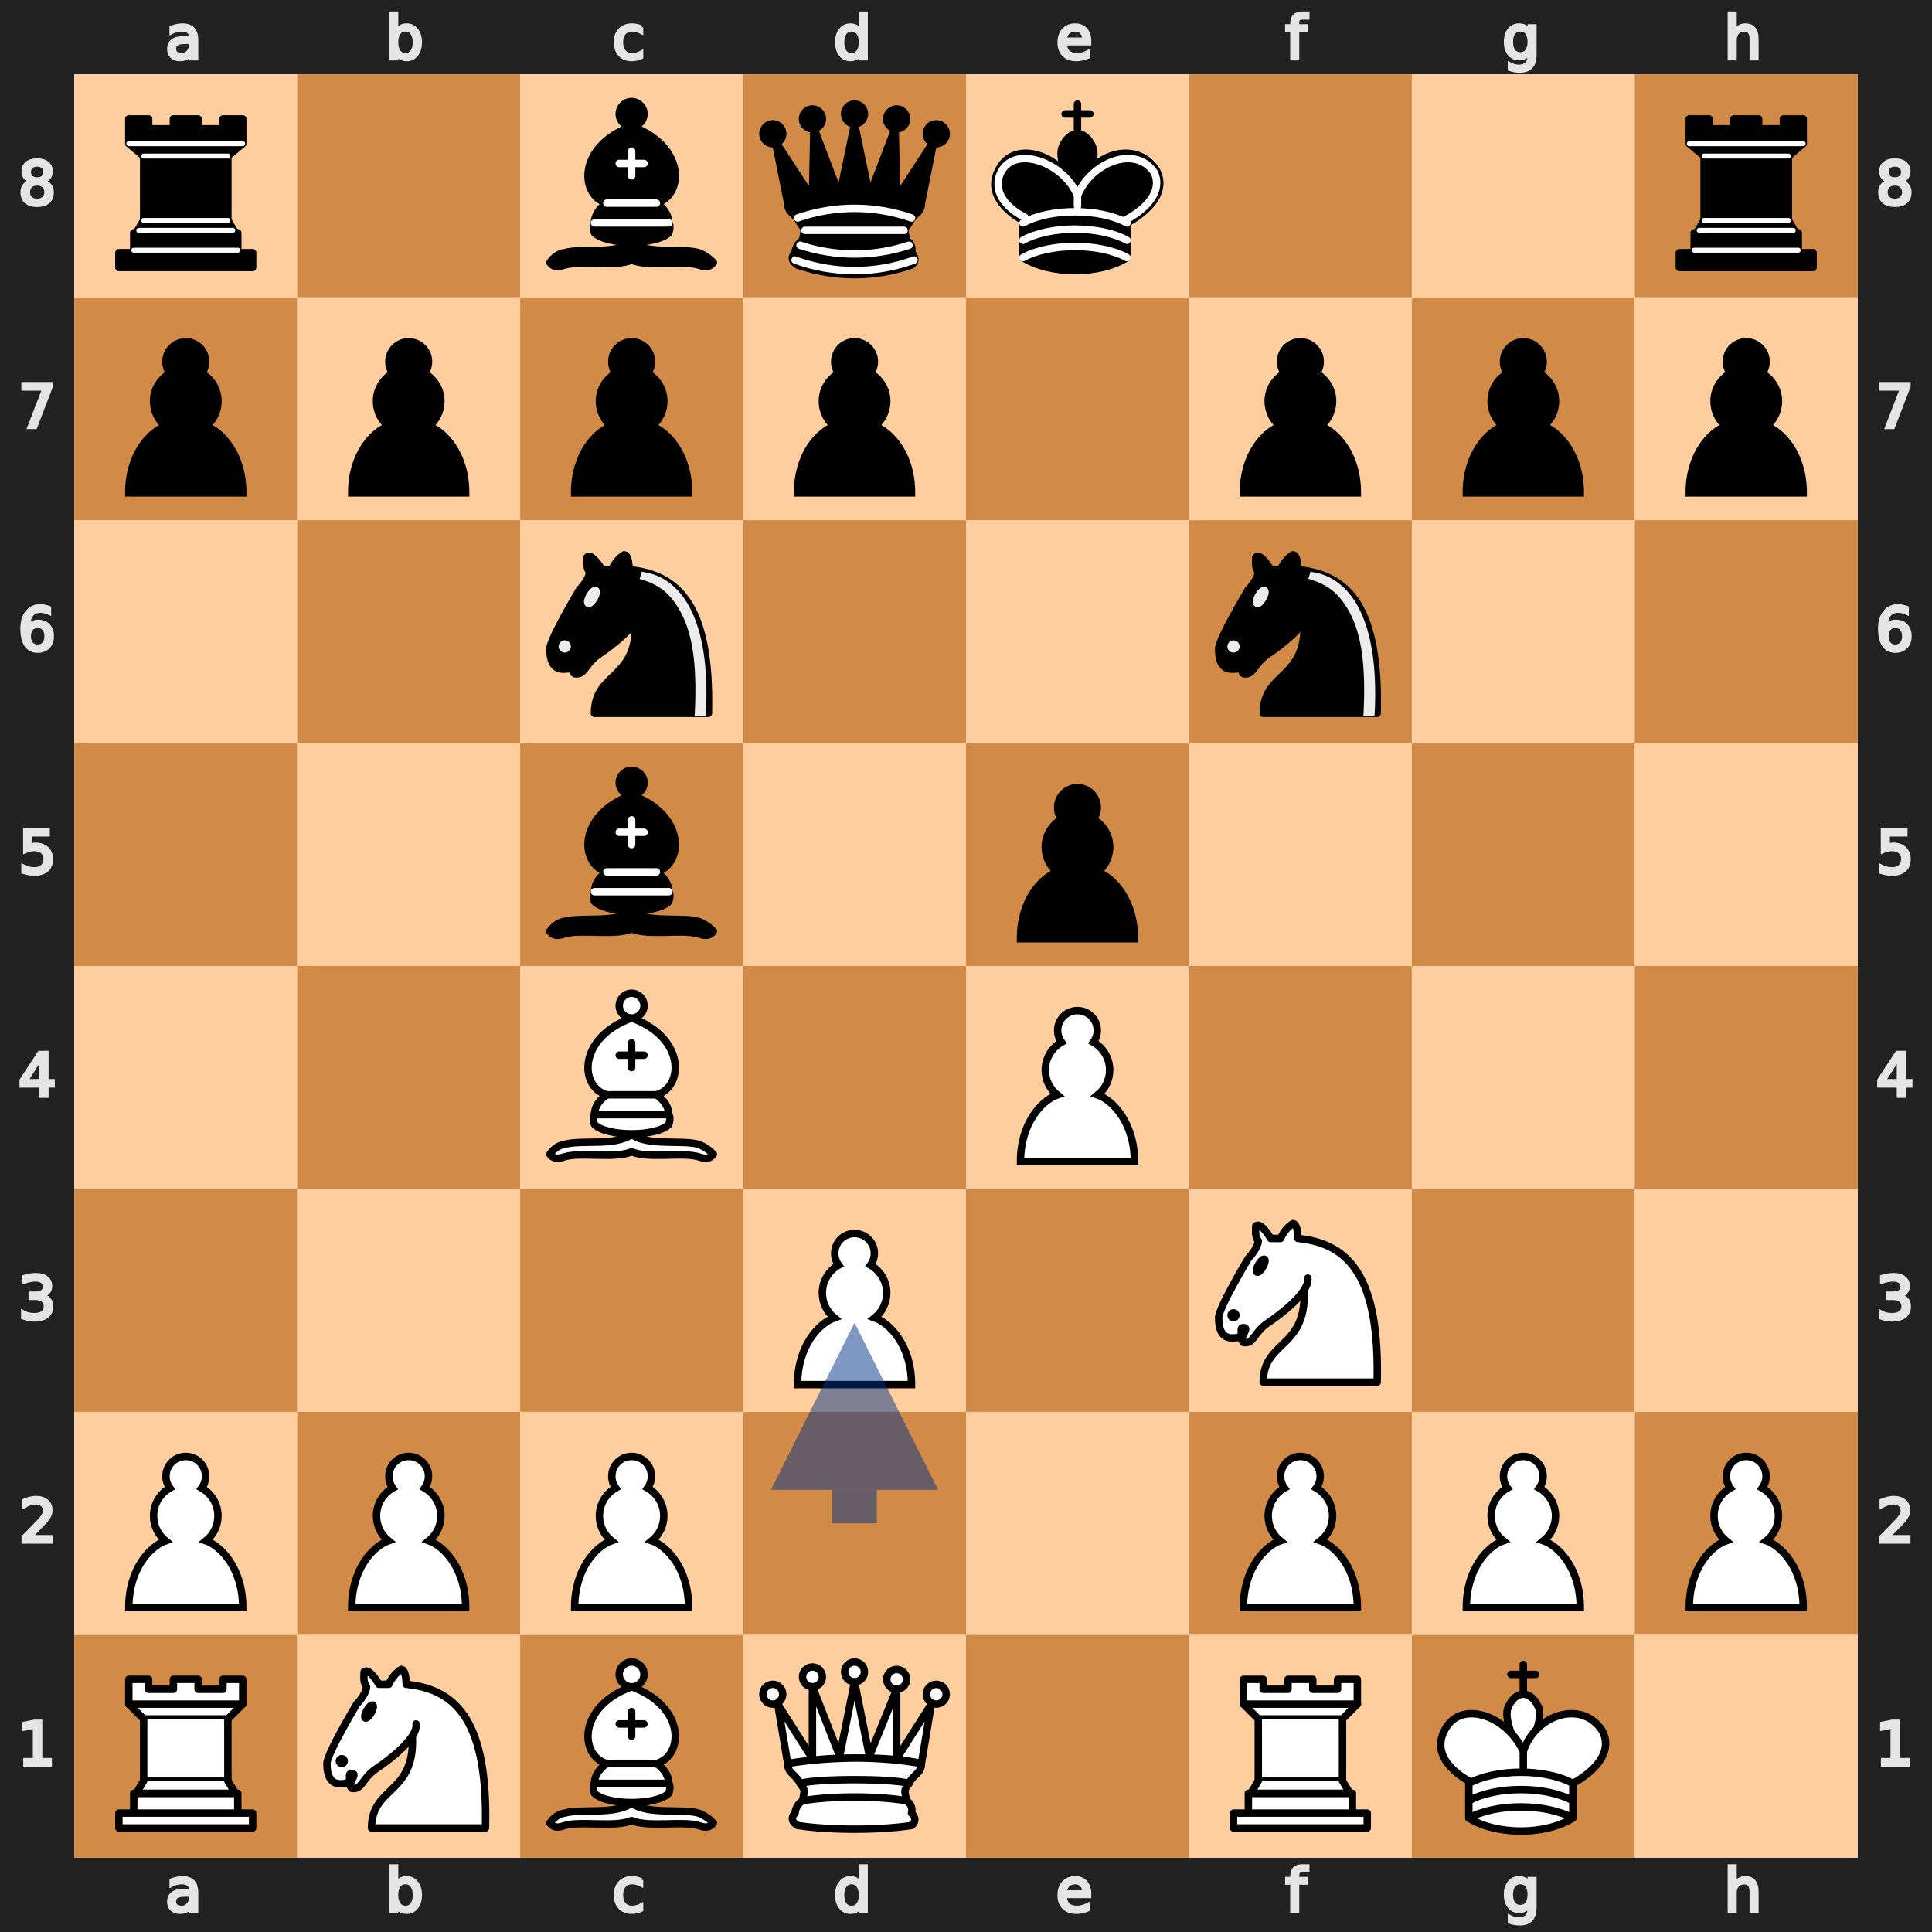
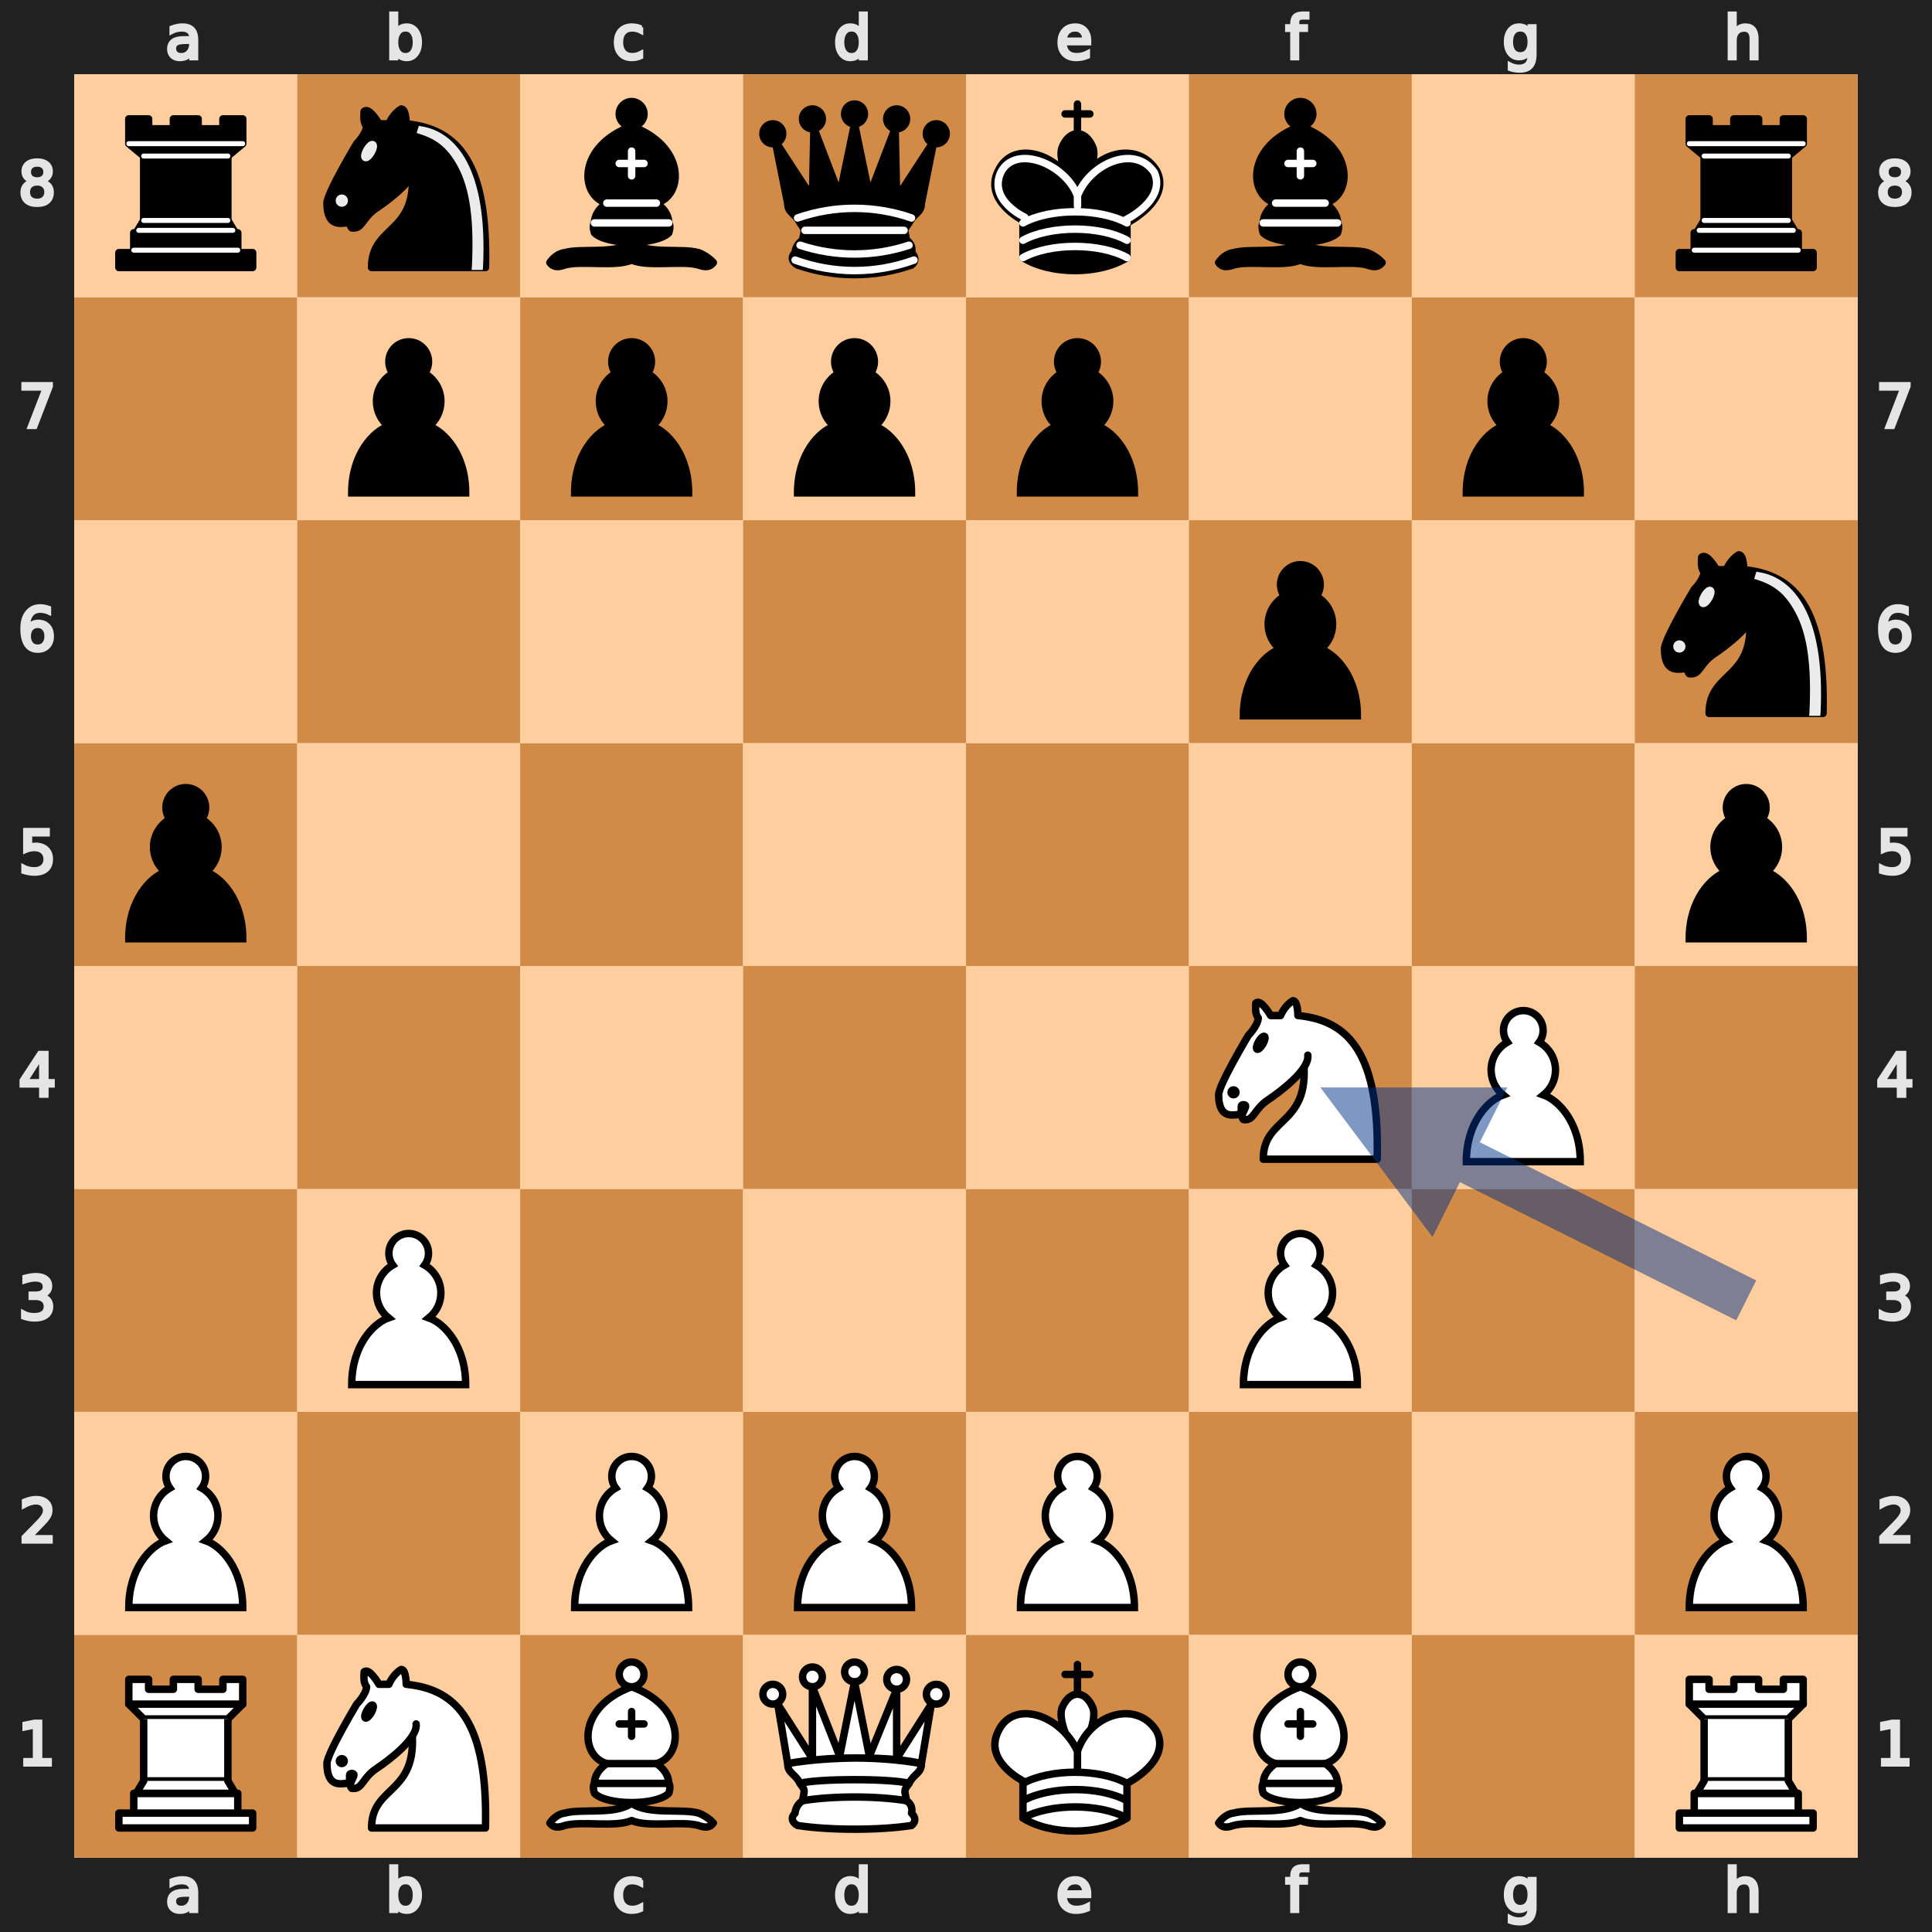
<svg xmlns="http://www.w3.org/2000/svg" xmlns:xlink="http://www.w3.org/1999/xlink" viewBox="0 0 390 390" width="400" height="400">
  <defs>
    <g id="white-pawn" class="white pawn">
      <path d="M22.5 9c-2.21 0-4 1.79-4 4 0 .89.29 1.71.78 2.38C17.33 16.5 16 18.59 16 21c0 2.03.94 3.84 2.41 5.03-3 1.06-7.41 5.55-7.41 13.47h23c0-7.92-4.41-12.41-7.41-13.47 1.47-1.19 2.41-3 2.41-5.03 0-2.41-1.33-4.5-3.28-5.62.49-.67.78-1.49.78-2.38 0-2.21-1.79-4-4-4z" fill="#fff" stroke="#000" stroke-width="1.5" stroke-linecap="round" />
    </g>
    <g id="white-knight" class="white knight" fill="none" fill-rule="evenodd" stroke="#000" stroke-width="1.5" stroke-linecap="round" stroke-linejoin="round">
      <path d="M 22,10 C 32.5,11 38.5,18 38,39 L 15,39 C 15,30 25,32.5 23,18" style="fill:#ffffff; stroke:#000000;" />
      <path d="M 24,18 C 24.38,20.91 18.45,25.37 16,27 C 13,29 13.18,31.34 11,31 C 9.958,30.06 12.41,27.96 11,28 C 10,28 11.19,29.23 10,30 C 9,30 5.997,31 6,26 C 6,24 12,14 12,14 C 12,14 13.89,12.1 14,10.5 C 13.27,9.506 13.5,8.5 13.5,7.5 C 14.5,6.5 16.5,10 16.5,10 L 18.5,10 C 18.5,10 19.28,8.008 21,7 C 22,7 22,10 22,10" style="fill:#ffffff; stroke:#000000;" />
      <path d="M 9.5 25.5 A 0.5 0.5 0 1 1 8.5,25.5 A 0.5 0.5 0 1 1 9.5 25.5 z" style="fill:#000000; stroke:#000000;" />
      <path d="M 15 15.5 A 0.5 1.5 0 1 1 14,15.5 A 0.5 1.5 0 1 1 15 15.5 z" transform="matrix(0.866,0.5,-0.5,0.866,9.693,-5.173)" style="fill:#000000; stroke:#000000;" />
    </g>
    <g id="white-bishop" class="white bishop" fill="none" fill-rule="evenodd" stroke="#000" stroke-width="1.5" stroke-linecap="round" stroke-linejoin="round">
      <g fill="#fff" stroke-linecap="butt">
        <path d="M9 36c3.39-.97 10.11.43 13.5-2 3.39 2.43 10.11 1.03 13.5 2 0 0 1.65.54 3 2-.68.97-1.65.99-3 .5-3.39-.97-10.11.46-13.5-1-3.39 1.46-10.11.03-13.5 1-1.354.49-2.323.47-3-.5 1.354-1.94 3-2 3-2zM15 32c2.5 2.5 12.5 2.5 15 0 .5-1.5 0-2 0-2 0-2.5-2.5-4-2.5-4 5.5-1.5 6-11.5-5-15.5-11 4-10.5 14-5 15.5 0 0-2.5 1.5-2.5 4 0 0-.5.5 0 2zM25 8a2.5 2.5 0 1 1-5 0 2.5 2.5 0 1 1 5 0z" />
      </g>
      <path d="M17.5 26h10M15 30h15m-7.5-14.5v5M20 18h5" stroke-linejoin="miter" />
    </g>
    <g id="white-rook" class="white rook" fill="#fff" fill-rule="evenodd" stroke="#000" stroke-width="1.5" stroke-linecap="round" stroke-linejoin="round">
      <path d="M9 39h27v-3H9v3zM12 36v-4h21v4H12zM11 14V9h4v2h5V9h5v2h5V9h4v5" stroke-linecap="butt" />
      <path d="M34 14l-3 3H14l-3-3" />
      <path d="M31 17v12.5H14V17" stroke-linecap="butt" stroke-linejoin="miter" />
      <path d="M31 29.5l1.5 2.5h-20l1.5-2.5" />
      <path d="M11 14h23" fill="none" stroke-linejoin="miter" />
    </g>
    <g id="white-queen" class="white queen" fill="#fff" fill-rule="evenodd" stroke="#000" stroke-width="1.5" stroke-linecap="round" stroke-linejoin="round">
      <path d="M8 12a2 2 0 1 1-4 0 2 2 0 1 1 4 0zM24.5 7.5a2 2 0 1 1-4 0 2 2 0 1 1 4 0zM41 12a2 2 0 1 1-4 0 2 2 0 1 1 4 0zM16 8.5a2 2 0 1 1-4 0 2 2 0 1 1 4 0zM33 9a2 2 0 1 1-4 0 2 2 0 1 1 4 0z" />
      <path d="M9 26c8.5-1.5 21-1.5 27 0l2-12-7 11V11l-5.5 13.5-3-15-3 15-5.5-14V25L7 14l2 12zM9 26c0 2 1.5 2 2.5 4 1 1.5 1 1 .5 3.5-1.5 1-1.5 2.5-1.5 2.5-1.5 1.5.5 2.5.5 2.5 6.5 1 16.5 1 23 0 0 0 1.5-1 0-2.5 0 0 .5-1.5-1-2.5-.5-2.5-.5-2 .5-3.5 1-2 2.5-2 2.5-4-8.5-1.5-18.5-1.5-27 0z" stroke-linecap="butt" />
      <path d="M11.5 30c3.5-1 18.5-1 22 0M12 33.5c6-1 15-1 21 0" fill="none" />
    </g>
    <g id="white-king" class="white king" fill="none" fill-rule="evenodd" stroke="#000" stroke-width="1.5" stroke-linecap="round" stroke-linejoin="round">
      <path d="M22.5 11.63V6M20 8h5" stroke-linejoin="miter" />
      <path d="M22.5 25s4.5-7.5 3-10.5c0 0-1-2.5-3-2.5s-3 2.5-3 2.5c-1.5 3 3 10.5 3 10.5" fill="#fff" stroke-linecap="butt" stroke-linejoin="miter" />
      <path d="M11.5 37c5.5 3.5 15.5 3.5 21 0v-7s9-4.5 6-10.5c-4-6.5-13.5-3.5-16 4V27v-3.5c-3.5-7.5-13-10.5-16-4-3 6 5 10 5 10V37z" fill="#fff" />
      <path d="M11.5 30c5.5-3 15.5-3 21 0m-21 3.5c5.5-3 15.5-3 21 0m-21 3.5c5.5-3 15.5-3 21 0" />
    </g>
    <g id="black-pawn" class="black pawn">
      <path d="M22.5 9c-2.21 0-4 1.79-4 4 0 .89.29 1.71.78 2.38C17.33 16.5 16 18.59 16 21c0 2.03.94 3.84 2.41 5.03-3 1.06-7.41 5.55-7.41 13.47h23c0-7.92-4.41-12.41-7.41-13.47 1.47-1.19 2.41-3 2.41-5.03 0-2.41-1.33-4.5-3.28-5.62.49-.67.78-1.49.78-2.38 0-2.21-1.79-4-4-4z" fill="#000" stroke="#000" stroke-width="1.5" stroke-linecap="round" />
    </g>
    <g id="black-knight" class="black knight" fill="none" fill-rule="evenodd" stroke="#000" stroke-width="1.5" stroke-linecap="round" stroke-linejoin="round">
      <path d="M 22,10 C 32.5,11 38.5,18 38,39 L 15,39 C 15,30 25,32.5 23,18" style="fill:#000000; stroke:#000000;" />
      <path d="M 24,18 C 24.38,20.91 18.45,25.37 16,27 C 13,29 13.18,31.34 11,31 C 9.958,30.06 12.41,27.96 11,28 C 10,28 11.19,29.23 10,30 C 9,30 5.997,31 6,26 C 6,24 12,14 12,14 C 12,14 13.89,12.1 14,10.5 C 13.27,9.506 13.5,8.5 13.5,7.5 C 14.5,6.5 16.5,10 16.5,10 L 18.5,10 C 18.5,10 19.28,8.008 21,7 C 22,7 22,10 22,10" style="fill:#000000; stroke:#000000;" />
      <path d="M 9.5 25.5 A 0.5 0.5 0 1 1 8.5,25.5 A 0.5 0.5 0 1 1 9.5 25.5 z" style="fill:#ececec; stroke:#ececec;" />
      <path d="M 15 15.5 A 0.5 1.5 0 1 1 14,15.5 A 0.5 1.5 0 1 1 15 15.5 z" transform="matrix(0.866,0.5,-0.5,0.866,9.693,-5.173)" style="fill:#ececec; stroke:#ececec;" />
      <path d="M 24.55,10.4 L 24.1,11.85 L 24.6,12 C 27.75,13 30.25,14.49 32.5,18.75 C 34.75,23.01 35.75,29.06 35.25,39 L 35.2,39.5 L 37.45,39.5 L 37.5,39 C 38,28.94 36.62,22.15 34.25,17.66 C 31.88,13.17 28.46,11.02 25.06,10.5 L 24.55,10.4 z " style="fill:#ececec; stroke:none;" />
    </g>
    <g id="black-bishop" class="black bishop" fill="none" fill-rule="evenodd" stroke="#000" stroke-width="1.5" stroke-linecap="round" stroke-linejoin="round">
      <path d="M9 36c3.39-.97 10.11.43 13.5-2 3.39 2.43 10.11 1.03 13.5 2 0 0 1.65.54 3 2-.68.97-1.65.99-3 .5-3.39-.97-10.11.46-13.5-1-3.39 1.46-10.11.03-13.5 1-1.354.49-2.323.47-3-.5 1.354-1.94 3-2 3-2zm6-4c2.5 2.5 12.5 2.5 15 0 .5-1.5 0-2 0-2 0-2.5-2.5-4-2.5-4 5.5-1.5 6-11.5-5-15.5-11 4-10.5 14-5 15.5 0 0-2.5 1.5-2.5 4 0 0-.5.5 0 2zM25 8a2.5 2.5 0 1 1-5 0 2.5 2.5 0 1 1 5 0z" fill="#000" stroke-linecap="butt" />
      <path d="M17.5 26h10M15 30h15m-7.5-14.5v5M20 18h5" stroke="#fff" stroke-linejoin="miter" />
    </g>
    <g id="black-rook" class="black rook" fill="#000" fill-rule="evenodd" stroke="#000" stroke-width="1.5" stroke-linecap="round" stroke-linejoin="round">
      <path d="M9 39h27v-3H9v3zM12.5 32l1.5-2.5h17l1.5 2.5h-20zM12 36v-4h21v4H12z" stroke-linecap="butt" />
      <path d="M14 29.5v-13h17v13H14z" stroke-linecap="butt" stroke-linejoin="miter" />
      <path d="M14 16.5L11 14h23l-3 2.5H14zM11 14V9h4v2h5V9h5v2h5V9h4v5H11z" stroke-linecap="butt" />
      <path d="M12 35.5h21M13 31.5h19M14 29.5h17M14 16.5h17M11 14h23" fill="none" stroke="#fff" stroke-width="1" stroke-linejoin="miter" />
    </g>
    <g id="black-queen" class="black queen" fill="#000" fill-rule="evenodd" stroke="#000" stroke-width="1.5" stroke-linecap="round" stroke-linejoin="round">
      <g fill="#000" stroke="none">
        <circle cx="6" cy="12" r="2.75" />
        <circle cx="14" cy="9" r="2.75" />
        <circle cx="22.5" cy="8" r="2.75" />
        <circle cx="31" cy="9" r="2.75" />
        <circle cx="39" cy="12" r="2.75" />
      </g>
      <path d="M9 26c8.5-1.5 21-1.5 27 0l2.5-12.5L31 25l-.3-14.1-5.2 13.6-3-14.5-3 14.5-5.2-13.6L14 25 6.5 13.5 9 26zM9 26c0 2 1.5 2 2.5 4 1 1.5 1 1 .5 3.5-1.5 1-1.5 2.5-1.5 2.5-1.5 1.5.5 2.5.5 2.5 6.5 1 16.5 1 23 0 0 0 1.5-1 0-2.5 0 0 .5-1.5-1-2.5-.5-2.5-.5-2 .5-3.5 1-2 2.5-2 2.5-4-8.5-1.5-18.5-1.5-27 0z" stroke-linecap="butt" />
      <path d="M11 38.5a35 35 1 0 0 23 0" fill="none" stroke-linecap="butt" />
      <path d="M11 29a35 35 1 0 1 23 0M12.5 31.5h20M11.5 34.5a35 35 1 0 0 22 0M10.5 37.5a35 35 1 0 0 24 0" fill="none" stroke="#fff" />
    </g>
    <g id="black-king" class="black king" fill="none" fill-rule="evenodd" stroke="#000" stroke-width="1.5" stroke-linecap="round" stroke-linejoin="round">
      <path d="M22.5 11.63V6" stroke-linejoin="miter" />
      <path d="M22.5 25s4.5-7.5 3-10.5c0 0-1-2.5-3-2.5s-3 2.5-3 2.5c-1.5 3 3 10.5 3 10.5" fill="#000" stroke-linecap="butt" stroke-linejoin="miter" />
      <path d="M11.5 37c5.5 3.5 15.5 3.5 21 0v-7s9-4.5 6-10.5c-4-6.5-13.5-3.5-16 4V27v-3.5c-3.5-7.5-13-10.5-16-4-3 6 5 10 5 10V37z" fill="#000" />
      <path d="M20 8h5" stroke-linejoin="miter" />
      <path d="M32 29.5s8.5-4 6.03-9.65C34.15 14 25 18 22.5 24.5l.01 2.1-.01-2.1C20 18 9.906 14 6.997 19.85c-2.497 5.65 4.853 9 4.853 9M11.5 30c5.5-3 15.5-3 21 0m-21 3.5c5.5-3 15.5-3 21 0m-21 3.5c5.5-3 15.5-3 21 0" stroke="#fff" />
    </g>
  </defs>
  <rect x="7.5" y="7.5" width="375" height="375" fill="none" stroke="#212121" stroke-width="15" />
  <g transform="translate(20, 1) scale(0.75, 0.75)" fill="#e5e5e5" stroke="#e5e5e5">
    <path d="M23.328 10.016q-1.742 0-2.414.398-.672.398-.672 1.36 0 .765.5 1.218.508.445 1.375.445 1.196 0 1.914-.843.727-.852.727-2.258v-.32zm2.867-.594v4.992h-1.437v-1.328q-.492.797-1.227 1.18-.734.375-1.797.375-1.343 0-2.14-.75-.79-.758-.79-2.024 0-1.476.985-2.226.992-.75 2.953-.75h2.016V8.75q0-.992-.656-1.531-.649-.547-1.829-.547-.75 0-1.46.18-.711.18-1.368.539V6.062q.79-.304 1.532-.453.742-.156 1.445-.156 1.898 0 2.836.984.937.985.937 2.985z" />
  </g>
  <g transform="translate(20, 375) scale(0.75, 0.75)" fill="#e5e5e5" stroke="#e5e5e5">
    <path d="M23.328 10.016q-1.742 0-2.414.398-.672.398-.672 1.36 0 .765.5 1.218.508.445 1.375.445 1.196 0 1.914-.843.727-.852.727-2.258v-.32zm2.867-.594v4.992h-1.437v-1.328q-.492.797-1.227 1.18-.734.375-1.797.375-1.343 0-2.14-.75-.79-.758-.79-2.024 0-1.476.985-2.226.992-.75 2.953-.75h2.016V8.75q0-.992-.656-1.531-.649-.547-1.829-.547-.75 0-1.46.18-.711.18-1.368.539V6.062q.79-.304 1.532-.453.742-.156 1.445-.156 1.898 0 2.836.984.937.985.937 2.985z" />
  </g>
  <g transform="translate(65, 1) scale(0.75, 0.75)" fill="#e5e5e5" stroke="#e5e5e5">
    <path d="M24.922 10.047q0-1.586-.656-2.485-.649-.906-1.79-.906-1.14 0-1.796.906-.649.899-.649 2.485 0 1.586.649 2.492.656.898 1.797.898 1.14 0 1.789-.898.656-.906.656-2.492zm-4.89-3.055q.452-.781 1.14-1.156.695-.383 1.656-.383 1.594 0 2.586 1.266 1 1.265 1 3.328 0 2.062-1 3.328-.992 1.266-2.586 1.266-.96 0-1.656-.375-.688-.383-1.14-1.164v1.312h-1.446V2.258h1.445z" />
  </g>
  <g transform="translate(65, 375) scale(0.75, 0.75)" fill="#e5e5e5" stroke="#e5e5e5">
    <path d="M24.922 10.047q0-1.586-.656-2.485-.649-.906-1.79-.906-1.14 0-1.796.906-.649.899-.649 2.485 0 1.586.649 2.492.656.898 1.797.898 1.14 0 1.789-.898.656-.906.656-2.492zm-4.89-3.055q.452-.781 1.14-1.156.695-.383 1.656-.383 1.594 0 2.586 1.266 1 1.265 1 3.328 0 2.062-1 3.328-.992 1.266-2.586 1.266-.96 0-1.656-.375-.688-.383-1.14-1.164v1.312h-1.446V2.258h1.445z" />
  </g>
  <g transform="translate(110, 1) scale(0.75, 0.75)" fill="#e5e5e5" stroke="#e5e5e5">
    <path d="M25.96 6v1.344q-.608-.336-1.226-.5-.609-.172-1.234-.172-1.398 0-2.172.89-.773.883-.773 2.485 0 1.601.773 2.492.774.883 2.172.883.625 0 1.234-.164.618-.172 1.227-.508v1.328q-.602.281-1.25.422-.64.14-1.367.14-1.977 0-3.14-1.242-1.165-1.242-1.165-3.351 0-2.14 1.172-3.367 1.18-1.227 3.227-1.227.664 0 1.296.14.633.134 1.227.407z" />
  </g>
  <g transform="translate(110, 375) scale(0.75, 0.75)" fill="#e5e5e5" stroke="#e5e5e5">
    <path d="M25.96 6v1.344q-.608-.336-1.226-.5-.609-.172-1.234-.172-1.398 0-2.172.89-.773.883-.773 2.485 0 1.601.773 2.492.774.883 2.172.883.625 0 1.234-.164.618-.172 1.227-.508v1.328q-.602.281-1.25.422-.64.14-1.367.14-1.977 0-3.14-1.242-1.165-1.242-1.165-3.351 0-2.14 1.172-3.367 1.18-1.227 3.227-1.227.664 0 1.296.14.633.134 1.227.407z" />
  </g>
  <g transform="translate(155, 1) scale(0.75, 0.75)" fill="#e5e5e5" stroke="#e5e5e5">
    <path d="M24.973 6.992V2.258h1.437v12.156h-1.437v-1.312q-.453.78-1.149 1.164-.687.375-1.656.375-1.586 0-2.586-1.266-.992-1.266-.992-3.328 0-2.063.992-3.328 1-1.266 2.586-1.266.969 0 1.656.383.696.375 1.149 1.156zm-4.899 3.055q0 1.586.649 2.492.656.898 1.797.898 1.14 0 1.796-.898.657-.906.657-2.492 0-1.586-.657-2.485-.656-.906-1.796-.906-1.141 0-1.797.906-.649.899-.649 2.485z" />
  </g>
  <g transform="translate(155, 375) scale(0.75, 0.75)" fill="#e5e5e5" stroke="#e5e5e5">
    <path d="M24.973 6.992V2.258h1.437v12.156h-1.437v-1.312q-.453.78-1.149 1.164-.687.375-1.656.375-1.586 0-2.586-1.266-.992-1.266-.992-3.328 0-2.063.992-3.328 1-1.266 2.586-1.266.969 0 1.656.383.696.375 1.149 1.156zm-4.899 3.055q0 1.586.649 2.492.656.898 1.797.898 1.14 0 1.796-.898.657-.906.657-2.492 0-1.586-.657-2.485-.656-.906-1.796-.906-1.141 0-1.797.906-.649.899-.649 2.485z" />
  </g>
  <g transform="translate(200, 1) scale(0.75, 0.75)" fill="#e5e5e5" stroke="#e5e5e5">
    <path d="M26.555 9.68v.703h-6.61q.094 1.484.89 2.265.806.774 2.235.774.828 0 1.602-.203.781-.203 1.547-.61v1.36q-.774.328-1.586.5-.813.172-1.649.172-2.093 0-3.32-1.22-1.219-1.218-1.219-3.296 0-2.148 1.157-3.406 1.164-1.266 3.132-1.266 1.766 0 2.79 1.14 1.03 1.134 1.03 3.087zm-1.438-.422q-.015-1.18-.664-1.883-.64-.703-1.703-.703-1.203 0-1.93.68-.718.68-.828 1.914z" />
  </g>
  <g transform="translate(200, 375) scale(0.75, 0.75)" fill="#e5e5e5" stroke="#e5e5e5">
    <path d="M26.555 9.68v.703h-6.61q.094 1.484.89 2.265.806.774 2.235.774.828 0 1.602-.203.781-.203 1.547-.61v1.36q-.774.328-1.586.5-.813.172-1.649.172-2.093 0-3.32-1.22-1.219-1.218-1.219-3.296 0-2.148 1.157-3.406 1.164-1.266 3.132-1.266 1.766 0 2.79 1.14 1.03 1.134 1.03 3.087zm-1.438-.422q-.015-1.18-.664-1.883-.64-.703-1.703-.703-1.203 0-1.93.68-.718.68-.828 1.914z" />
  </g>
  <g transform="translate(245, 1) scale(0.75, 0.75)" fill="#e5e5e5" stroke="#e5e5e5">
    <path d="M25.285 2.258v1.195H23.91q-.773 0-1.078.313-.297.312-.297 1.125v.773h2.367v1.117h-2.367v7.633H21.09V6.781h-1.375V5.664h1.375v-.61q0-1.46.68-2.124.68-.672 2.156-.672z" />
  </g>
  <g transform="translate(245, 375) scale(0.75, 0.75)" fill="#e5e5e5" stroke="#e5e5e5">
    <path d="M25.285 2.258v1.195H23.91q-.773 0-1.078.313-.297.312-.297 1.125v.773h2.367v1.117h-2.367v7.633H21.09V6.781h-1.375V5.664h1.375v-.61q0-1.46.68-2.124.68-.672 2.156-.672z" />
  </g>
  <g transform="translate(290, 1) scale(0.75, 0.75)" fill="#e5e5e5" stroke="#e5e5e5">
    <path d="M24.973 9.937q0-1.562-.649-2.421-.64-.86-1.804-.86-1.157 0-1.805.86-.64.859-.64 2.421 0 1.555.64 2.415.648.859 1.805.859 1.164 0 1.804-.86.649-.859.649-2.414zm1.437 3.391q0 2.234-.992 3.32-.992 1.094-3.04 1.094-.757 0-1.429-.117-.672-.11-1.304-.344v-1.398q.632.344 1.25.508.617.164 1.257.164 1.414 0 2.118-.743.703-.734.703-2.226v-.711q-.446.773-1.141 1.156-.695.383-1.664.383-1.61 0-2.594-1.227-.984-1.226-.984-3.25 0-2.03.984-3.257.985-1.227 2.594-1.227.969 0 1.664.383t1.14 1.156V5.664h1.438z" />
  </g>
  <g transform="translate(290, 375) scale(0.75, 0.75)" fill="#e5e5e5" stroke="#e5e5e5">
    <path d="M24.973 9.937q0-1.562-.649-2.421-.64-.86-1.804-.86-1.157 0-1.805.86-.64.859-.64 2.421 0 1.555.64 2.415.648.859 1.805.859 1.164 0 1.804-.86.649-.859.649-2.414zm1.437 3.391q0 2.234-.992 3.32-.992 1.094-3.04 1.094-.757 0-1.429-.117-.672-.11-1.304-.344v-1.398q.632.344 1.25.508.617.164 1.257.164 1.414 0 2.118-.743.703-.734.703-2.226v-.711q-.446.773-1.141 1.156-.695.383-1.664.383-1.61 0-2.594-1.227-.984-1.226-.984-3.25 0-2.03.984-3.257.985-1.227 2.594-1.227.969 0 1.664.383t1.14 1.156V5.664h1.438z" />
  </g>
  <g transform="translate(335, 1) scale(0.75, 0.75)" fill="#e5e5e5" stroke="#e5e5e5">
    <path d="M26.164 9.133v5.281h-1.437V9.18q0-1.243-.485-1.86-.484-.617-1.453-.617-1.164 0-1.836.742-.672.742-.672 2.024v4.945h-1.445V2.258h1.445v4.765q.516-.789 1.211-1.18.703-.39 1.617-.39 1.508 0 2.282.938.773.93.773 2.742z" />
  </g>
  <g transform="translate(335, 375) scale(0.75, 0.75)" fill="#e5e5e5" stroke="#e5e5e5">
    <path d="M26.164 9.133v5.281h-1.437V9.18q0-1.243-.485-1.86-.484-.617-1.453-.617-1.164 0-1.836.742-.672.742-.672 2.024v4.945h-1.445V2.258h1.445v4.765q.516-.789 1.211-1.18.703-.39 1.617-.39 1.508 0 2.282.938.773.93.773 2.742z" />
  </g>
  <g transform="translate(0, 335) scale(0.75, 0.75)" fill="#e5e5e5" stroke="#e5e5e5">
    <path d="M6.754 26.996h2.578v-8.898l-2.805.562v-1.437l2.79-.563h1.578v10.336h2.578v1.328h-6.72z" />
  </g>
  <g transform="translate(375, 335) scale(0.75, 0.75)" fill="#e5e5e5" stroke="#e5e5e5">
    <path d="M6.754 26.996h2.578v-8.898l-2.805.562v-1.437l2.79-.563h1.578v10.336h2.578v1.328h-6.72z" />
  </g>
  <g transform="translate(0, 290) scale(0.75, 0.75)" fill="#e5e5e5" stroke="#e5e5e5">
    <path d="M8.195 26.996h5.508v1.328H6.297v-1.328q.898-.93 2.445-2.492 1.555-1.57 1.953-2.024.758-.851 1.055-1.437.305-.594.305-1.164 0-.93-.657-1.516-.648-.586-1.695-.586-.742 0-1.57.258-.82.258-1.758.781v-1.593q.953-.383 1.781-.578.828-.196 1.516-.196 1.812 0 2.89.906 1.079.907 1.079 2.422 0 .72-.274 1.368-.265.64-.976 1.515-.196.227-1.243 1.313-1.046 1.078-2.953 3.023z" />
  </g>
  <g transform="translate(375, 290) scale(0.75, 0.75)" fill="#e5e5e5" stroke="#e5e5e5">
    <path d="M8.195 26.996h5.508v1.328H6.297v-1.328q.898-.93 2.445-2.492 1.555-1.57 1.953-2.024.758-.851 1.055-1.437.305-.594.305-1.164 0-.93-.657-1.516-.648-.586-1.695-.586-.742 0-1.57.258-.82.258-1.758.781v-1.593q.953-.383 1.781-.578.828-.196 1.516-.196 1.812 0 2.89.906 1.079.907 1.079 2.422 0 .72-.274 1.368-.265.64-.976 1.515-.196.227-1.243 1.313-1.046 1.078-2.953 3.023z" />
  </g>
  <g transform="translate(0, 245) scale(0.75, 0.75)" fill="#e5e5e5" stroke="#e5e5e5">
    <path d="M11.434 22.035q1.132.242 1.765 1.008.64.766.64 1.89 0 1.727-1.187 2.672-1.187.946-3.375.946-.734 0-1.515-.149-.774-.14-1.602-.43V26.45q.656.383 1.438.578.78.196 1.632.196 1.485 0 2.258-.586.782-.586.782-1.703 0-1.032-.727-1.61-.719-.586-2.008-.586h-1.36v-1.297h1.423q1.164 0 1.78-.46.618-.47.618-1.344 0-.899-.64-1.375-.633-.485-1.82-.485-.65 0-1.391.141-.743.14-1.633.437V16.95q.898-.25 1.68-.375.788-.125 1.484-.125 1.797 0 2.844.82 1.046.813 1.046 2.204 0 .968-.554 1.64-.555.664-1.578.922z" />
  </g>
  <g transform="translate(375, 245) scale(0.75, 0.75)" fill="#e5e5e5" stroke="#e5e5e5">
    <path d="M11.434 22.035q1.132.242 1.765 1.008.64.766.64 1.89 0 1.727-1.187 2.672-1.187.946-3.375.946-.734 0-1.515-.149-.774-.14-1.602-.43V26.45q.656.383 1.438.578.78.196 1.632.196 1.485 0 2.258-.586.782-.586.782-1.703 0-1.032-.727-1.61-.719-.586-2.008-.586h-1.36v-1.297h1.423q1.164 0 1.78-.46.618-.47.618-1.344 0-.899-.64-1.375-.633-.485-1.82-.485-.65 0-1.391.141-.743.14-1.633.437V16.95q.898-.25 1.68-.375.788-.125 1.484-.125 1.797 0 2.844.82 1.046.813 1.046 2.204 0 .968-.554 1.64-.555.664-1.578.922z" />
  </g>
  <g transform="translate(0, 200) scale(0.75, 0.75)" fill="#e5e5e5" stroke="#e5e5e5">
    <path d="M11.016 18.035L7.03 24.262h3.985zm-.414-1.375h1.984v7.602h1.664v1.312h-1.664v2.75h-1.57v-2.75H5.75v-1.523z" />
  </g>
  <g transform="translate(375, 200) scale(0.75, 0.75)" fill="#e5e5e5" stroke="#e5e5e5">
    <path d="M11.016 18.035L7.03 24.262h3.985zm-.414-1.375h1.984v7.602h1.664v1.312h-1.664v2.75h-1.57v-2.75H5.75v-1.523z" />
  </g>
  <g transform="translate(0, 155) scale(0.75, 0.75)" fill="#e5e5e5" stroke="#e5e5e5">
    <path d="M6.719 16.66h6.195v1.328h-4.75v2.86q.344-.118.688-.172.343-.063.687-.063 1.953 0 3.094 1.07 1.14 1.07 1.14 2.899 0 1.883-1.171 2.93-1.172 1.039-3.305 1.039-.735 0-1.5-.125-.758-.125-1.57-.375v-1.586q.703.383 1.453.57.75.188 1.586.188 1.351 0 2.14-.711.79-.711.79-1.93 0-1.219-.79-1.93-.789-.71-2.14-.71-.633 0-1.266.14-.625.14-1.281.438z" />
  </g>
  <g transform="translate(375, 155) scale(0.75, 0.75)" fill="#e5e5e5" stroke="#e5e5e5">
    <path d="M6.719 16.66h6.195v1.328h-4.75v2.86q.344-.118.688-.172.343-.063.687-.063 1.953 0 3.094 1.07 1.14 1.07 1.14 2.899 0 1.883-1.171 2.93-1.172 1.039-3.305 1.039-.735 0-1.5-.125-.758-.125-1.57-.375v-1.586q.703.383 1.453.57.75.188 1.586.188 1.351 0 2.14-.711.79-.711.79-1.93 0-1.219-.79-1.93-.789-.71-2.14-.71-.633 0-1.266.14-.625.14-1.281.438z" />
  </g>
  <g transform="translate(0, 110) scale(0.75, 0.75)" fill="#e5e5e5" stroke="#e5e5e5">
    <path d="M10.137 21.863q-1.063 0-1.688.727-.617.726-.617 1.992 0 1.258.617 1.992.625.727 1.688.727 1.062 0 1.68-.727.624-.734.624-1.992 0-1.266-.625-1.992-.617-.727-1.68-.727zm3.133-4.945v1.437q-.594-.28-1.204-.43-.601-.148-1.195-.148-1.562 0-2.39 1.055-.82 1.055-.938 3.188.46-.68 1.156-1.04.696-.367 1.531-.367 1.758 0 2.774 1.07 1.023 1.063 1.023 2.899 0 1.797-1.062 2.883-1.063 1.086-2.828 1.086-2.024 0-3.094-1.547-1.07-1.555-1.07-4.5 0-2.766 1.312-4.406 1.313-1.649 3.524-1.649.593 0 1.195.117.61.118 1.266.352z" />
  </g>
  <g transform="translate(375, 110) scale(0.75, 0.75)" fill="#e5e5e5" stroke="#e5e5e5">
    <path d="M10.137 21.863q-1.063 0-1.688.727-.617.726-.617 1.992 0 1.258.617 1.992.625.727 1.688.727 1.062 0 1.68-.727.624-.734.624-1.992 0-1.266-.625-1.992-.617-.727-1.68-.727zm3.133-4.945v1.437q-.594-.28-1.204-.43-.601-.148-1.195-.148-1.562 0-2.39 1.055-.82 1.055-.938 3.188.46-.68 1.156-1.04.696-.367 1.531-.367 1.758 0 2.774 1.07 1.023 1.063 1.023 2.899 0 1.797-1.062 2.883-1.063 1.086-2.828 1.086-2.024 0-3.094-1.547-1.07-1.555-1.07-4.5 0-2.766 1.312-4.406 1.313-1.649 3.524-1.649.593 0 1.195.117.61.118 1.266.352z" />
  </g>
  <g transform="translate(0, 65) scale(0.75, 0.75)" fill="#e5e5e5" stroke="#e5e5e5">
    <path d="M6.25 16.66h7.5v.672L9.516 28.324H7.867l3.985-10.336H6.25z" />
  </g>
  <g transform="translate(375, 65) scale(0.75, 0.75)" fill="#e5e5e5" stroke="#e5e5e5">
    <path d="M6.25 16.66h7.5v.672L9.516 28.324H7.867l3.985-10.336H6.25z" />
  </g>
  <g transform="translate(0, 20) scale(0.75, 0.75)" fill="#e5e5e5" stroke="#e5e5e5">
    <path d="M10 22.785q-1.125 0-1.773.602-.641.601-.641 1.656t.64 1.656q.649.602 1.774.602t1.773-.602q.649-.61.649-1.656 0-1.055-.649-1.656-.64-.602-1.773-.602zm-1.578-.672q-1.016-.25-1.586-.945-.563-.695-.563-1.695 0-1.399.993-2.211 1-.813 2.734-.813 1.742 0 2.734.813.993.812.993 2.21 0 1-.57 1.696-.563.695-1.571.945 1.14.266 1.773 1.04.641.773.641 1.89 0 1.695-1.04 2.602-1.03.906-2.96.906t-2.969-.906Q6 26.738 6 25.043q0-1.117.64-1.89.641-.774 1.782-1.04zm-.578-2.492q0 .906.562 1.414.57.508 1.594.508 1.016 0 1.586-.508.578-.508.578-1.414 0-.906-.578-1.414-.57-.508-1.586-.508-1.023 0-1.594.508-.562.508-.562 1.414z" />
  </g>
  <g transform="translate(375, 20) scale(0.75, 0.75)" fill="#e5e5e5" stroke="#e5e5e5">
    <path d="M10 22.785q-1.125 0-1.773.602-.641.601-.641 1.656t.64 1.656q.649.602 1.774.602t1.773-.602q.649-.61.649-1.656 0-1.055-.649-1.656-.64-.602-1.773-.602zm-1.578-.672q-1.016-.25-1.586-.945-.563-.695-.563-1.695 0-1.399.993-2.211 1-.813 2.734-.813 1.742 0 2.734.813.993.812.993 2.21 0 1-.57 1.696-.563.695-1.571.945 1.14.266 1.773 1.04.641.773.641 1.89 0 1.695-1.04 2.602-1.03.906-2.96.906t-2.969-.906Q6 26.738 6 25.043q0-1.117.64-1.89.641-.774 1.782-1.04zm-.578-2.492q0 .906.562 1.414.57.508 1.594.508 1.016 0 1.586-.508.578-.508.578-1.414 0-.906-.578-1.414-.57-.508-1.586-.508-1.023 0-1.594.508-.562.508-.562 1.414z" />
  </g>
  <rect x="15" y="330" width="45" height="45" class="square dark a1" stroke="none" fill="#d18b47" />
  <rect x="60" y="330" width="45" height="45" class="square light b1" stroke="none" fill="#ffce9e" />
  <rect x="105" y="330" width="45" height="45" class="square dark c1" stroke="none" fill="#d18b47" />
  <rect x="150" y="330" width="45" height="45" class="square light d1" stroke="none" fill="#ffce9e" />
  <rect x="195" y="330" width="45" height="45" class="square dark e1" stroke="none" fill="#d18b47" />
  <rect x="240" y="330" width="45" height="45" class="square light f1" stroke="none" fill="#ffce9e" />
  <rect x="285" y="330" width="45" height="45" class="square dark g1" stroke="none" fill="#d18b47" />
  <rect x="330" y="330" width="45" height="45" class="square light h1" stroke="none" fill="#ffce9e" />
  <rect x="15" y="285" width="45" height="45" class="square light a2" stroke="none" fill="#ffce9e" />
  <rect x="60" y="285" width="45" height="45" class="square dark b2" stroke="none" fill="#d18b47" />
  <rect x="105" y="285" width="45" height="45" class="square light c2" stroke="none" fill="#ffce9e" />
  <rect x="150" y="285" width="45" height="45" class="square dark d2" stroke="none" fill="#d18b47" />
  <rect x="195" y="285" width="45" height="45" class="square light e2" stroke="none" fill="#ffce9e" />
  <rect x="240" y="285" width="45" height="45" class="square dark f2" stroke="none" fill="#d18b47" />
  <rect x="285" y="285" width="45" height="45" class="square light g2" stroke="none" fill="#ffce9e" />
  <rect x="330" y="285" width="45" height="45" class="square dark h2" stroke="none" fill="#d18b47" />
  <rect x="15" y="240" width="45" height="45" class="square dark a3" stroke="none" fill="#d18b47" />
  <rect x="60" y="240" width="45" height="45" class="square light b3" stroke="none" fill="#ffce9e" />
  <rect x="105" y="240" width="45" height="45" class="square dark c3" stroke="none" fill="#d18b47" />
  <rect x="150" y="240" width="45" height="45" class="square light d3" stroke="none" fill="#ffce9e" />
  <rect x="195" y="240" width="45" height="45" class="square dark e3" stroke="none" fill="#d18b47" />
  <rect x="240" y="240" width="45" height="45" class="square light f3" stroke="none" fill="#ffce9e" />
  <rect x="285" y="240" width="45" height="45" class="square dark g3" stroke="none" fill="#d18b47" />
  <rect x="330" y="240" width="45" height="45" class="square light h3" stroke="none" fill="#ffce9e" />
  <rect x="15" y="195" width="45" height="45" class="square light a4" stroke="none" fill="#ffce9e" />
  <rect x="60" y="195" width="45" height="45" class="square dark b4" stroke="none" fill="#d18b47" />
  <rect x="105" y="195" width="45" height="45" class="square light c4" stroke="none" fill="#ffce9e" />
  <rect x="150" y="195" width="45" height="45" class="square dark d4" stroke="none" fill="#d18b47" />
  <rect x="195" y="195" width="45" height="45" class="square light e4" stroke="none" fill="#ffce9e" />
  <rect x="240" y="195" width="45" height="45" class="square dark f4" stroke="none" fill="#d18b47" />
  <rect x="285" y="195" width="45" height="45" class="square light g4" stroke="none" fill="#ffce9e" />
  <rect x="330" y="195" width="45" height="45" class="square dark h4" stroke="none" fill="#d18b47" />
  <rect x="15" y="150" width="45" height="45" class="square dark a5" stroke="none" fill="#d18b47" />
  <rect x="60" y="150" width="45" height="45" class="square light b5" stroke="none" fill="#ffce9e" />
  <rect x="105" y="150" width="45" height="45" class="square dark c5" stroke="none" fill="#d18b47" />
  <rect x="150" y="150" width="45" height="45" class="square light d5" stroke="none" fill="#ffce9e" />
  <rect x="195" y="150" width="45" height="45" class="square dark e5" stroke="none" fill="#d18b47" />
  <rect x="240" y="150" width="45" height="45" class="square light f5" stroke="none" fill="#ffce9e" />
  <rect x="285" y="150" width="45" height="45" class="square dark g5" stroke="none" fill="#d18b47" />
  <rect x="330" y="150" width="45" height="45" class="square light h5" stroke="none" fill="#ffce9e" />
  <rect x="15" y="105" width="45" height="45" class="square light a6" stroke="none" fill="#ffce9e" />
  <rect x="60" y="105" width="45" height="45" class="square dark b6" stroke="none" fill="#d18b47" />
  <rect x="105" y="105" width="45" height="45" class="square light c6" stroke="none" fill="#ffce9e" />
  <rect x="150" y="105" width="45" height="45" class="square dark d6" stroke="none" fill="#d18b47" />
  <rect x="195" y="105" width="45" height="45" class="square light e6" stroke="none" fill="#ffce9e" />
  <rect x="240" y="105" width="45" height="45" class="square dark f6" stroke="none" fill="#d18b47" />
  <rect x="285" y="105" width="45" height="45" class="square light g6" stroke="none" fill="#ffce9e" />
  <rect x="330" y="105" width="45" height="45" class="square dark h6" stroke="none" fill="#d18b47" />
  <rect x="15" y="60" width="45" height="45" class="square dark a7" stroke="none" fill="#d18b47" />
  <rect x="60" y="60" width="45" height="45" class="square light b7" stroke="none" fill="#ffce9e" />
  <rect x="105" y="60" width="45" height="45" class="square dark c7" stroke="none" fill="#d18b47" />
  <rect x="150" y="60" width="45" height="45" class="square light d7" stroke="none" fill="#ffce9e" />
  <rect x="195" y="60" width="45" height="45" class="square dark e7" stroke="none" fill="#d18b47" />
  <rect x="240" y="60" width="45" height="45" class="square light f7" stroke="none" fill="#ffce9e" />
  <rect x="285" y="60" width="45" height="45" class="square dark g7" stroke="none" fill="#d18b47" />
  <rect x="330" y="60" width="45" height="45" class="square light h7" stroke="none" fill="#ffce9e" />
  <rect x="15" y="15" width="45" height="45" class="square light a8" stroke="none" fill="#ffce9e" />
  <rect x="60" y="15" width="45" height="45" class="square dark b8" stroke="none" fill="#d18b47" />
  <rect x="105" y="15" width="45" height="45" class="square light c8" stroke="none" fill="#ffce9e" />
  <rect x="150" y="15" width="45" height="45" class="square dark d8" stroke="none" fill="#d18b47" />
  <rect x="195" y="15" width="45" height="45" class="square light e8" stroke="none" fill="#ffce9e" />
  <rect x="240" y="15" width="45" height="45" class="square dark f8" stroke="none" fill="#d18b47" />
  <rect x="285" y="15" width="45" height="45" class="square light g8" stroke="none" fill="#ffce9e" />
  <rect x="330" y="15" width="45" height="45" class="square dark h8" stroke="none" fill="#d18b47" />
  <use href="#white-rook" xlink:href="#white-rook" transform="translate(15, 330)" />
  <use href="#white-knight" xlink:href="#white-knight" transform="translate(60, 330)" />
  <use href="#white-bishop" xlink:href="#white-bishop" transform="translate(105, 330)" />
  <use href="#white-queen" xlink:href="#white-queen" transform="translate(150, 330)" />
-   <use href="#white-rook" xlink:href="#white-rook" transform="translate(240, 330)" />
-   <use href="#white-king" xlink:href="#white-king" transform="translate(285, 330)" />
+   <use href="#white-king" xlink:href="#white-king" transform="translate(195, 330)" />
+   <use href="#white-bishop" xlink:href="#white-bishop" transform="translate(240, 330)" />
+   <use href="#white-rook" xlink:href="#white-rook" transform="translate(330, 330)" />
  <use href="#white-pawn" xlink:href="#white-pawn" transform="translate(15, 285)" />
-   <use href="#white-pawn" xlink:href="#white-pawn" transform="translate(60, 285)" />
  <use href="#white-pawn" xlink:href="#white-pawn" transform="translate(105, 285)" />
-   <use href="#white-pawn" xlink:href="#white-pawn" transform="translate(240, 285)" />
-   <use href="#white-pawn" xlink:href="#white-pawn" transform="translate(285, 285)" />
+   <use href="#white-pawn" xlink:href="#white-pawn" transform="translate(150, 285)" />
+   <use href="#white-pawn" xlink:href="#white-pawn" transform="translate(195, 285)" />
  <use href="#white-pawn" xlink:href="#white-pawn" transform="translate(330, 285)" />
-   <use href="#white-pawn" xlink:href="#white-pawn" transform="translate(150, 240)" />
-   <use href="#white-knight" xlink:href="#white-knight" transform="translate(240, 240)" />
-   <use href="#white-bishop" xlink:href="#white-bishop" transform="translate(105, 195)" />
-   <use href="#white-pawn" xlink:href="#white-pawn" transform="translate(195, 195)" />
-   <use href="#black-bishop" xlink:href="#black-bishop" transform="translate(105, 150)" />
-   <use href="#black-pawn" xlink:href="#black-pawn" transform="translate(195, 150)" />
-   <use href="#black-knight" xlink:href="#black-knight" transform="translate(105, 105)" />
-   <use href="#black-knight" xlink:href="#black-knight" transform="translate(240, 105)" />
-   <use href="#black-pawn" xlink:href="#black-pawn" transform="translate(15, 60)" />
+   <use href="#white-pawn" xlink:href="#white-pawn" transform="translate(60, 240)" />
+   <use href="#white-pawn" xlink:href="#white-pawn" transform="translate(240, 240)" />
+   <use href="#white-knight" xlink:href="#white-knight" transform="translate(240, 195)" />
+   <use href="#white-pawn" xlink:href="#white-pawn" transform="translate(285, 195)" />
+   <use href="#black-pawn" xlink:href="#black-pawn" transform="translate(15, 150)" />
+   <use href="#black-pawn" xlink:href="#black-pawn" transform="translate(330, 150)" />
+   <use href="#black-pawn" xlink:href="#black-pawn" transform="translate(240, 105)" />
+   <use href="#black-knight" xlink:href="#black-knight" transform="translate(330, 105)" />
  <use href="#black-pawn" xlink:href="#black-pawn" transform="translate(60, 60)" />
  <use href="#black-pawn" xlink:href="#black-pawn" transform="translate(105, 60)" />
  <use href="#black-pawn" xlink:href="#black-pawn" transform="translate(150, 60)" />
-   <use href="#black-pawn" xlink:href="#black-pawn" transform="translate(240, 60)" />
+   <use href="#black-pawn" xlink:href="#black-pawn" transform="translate(195, 60)" />
  <use href="#black-pawn" xlink:href="#black-pawn" transform="translate(285, 60)" />
-   <use href="#black-pawn" xlink:href="#black-pawn" transform="translate(330, 60)" />
  <use href="#black-rook" xlink:href="#black-rook" transform="translate(15, 15)" />
+   <use href="#black-knight" xlink:href="#black-knight" transform="translate(60, 15)" />
  <use href="#black-bishop" xlink:href="#black-bishop" transform="translate(105, 15)" />
  <use href="#black-queen" xlink:href="#black-queen" transform="translate(150, 15)" />
  <use href="#black-king" xlink:href="#black-king" transform="translate(195, 15)" />
+   <use href="#black-bishop" xlink:href="#black-bishop" transform="translate(240, 15)" />
  <use href="#black-rook" xlink:href="#black-rook" transform="translate(330, 15)" />
-   <line x1="172.5" y1="307.5" x2="172.5" y2="300.75" stroke="#003088" opacity="0.502" stroke-width="9.0" stroke-linecap="butt" class="arrow" />
-   <polygon points="172.5,267.0 155.625,300.75 189.375,300.75" fill="#003088" opacity="0.502" class="arrow" />
+   <line x1="352.5" y1="262.5" x2="296.712" y2="234.606" stroke="#003088" opacity="0.502" stroke-width="9.0" stroke-linecap="butt" class="arrow" />
+   <polygon points="266.525,219.512 289.165,249.699 304.259,219.512" fill="#003088" opacity="0.502" class="arrow" />
</svg>
